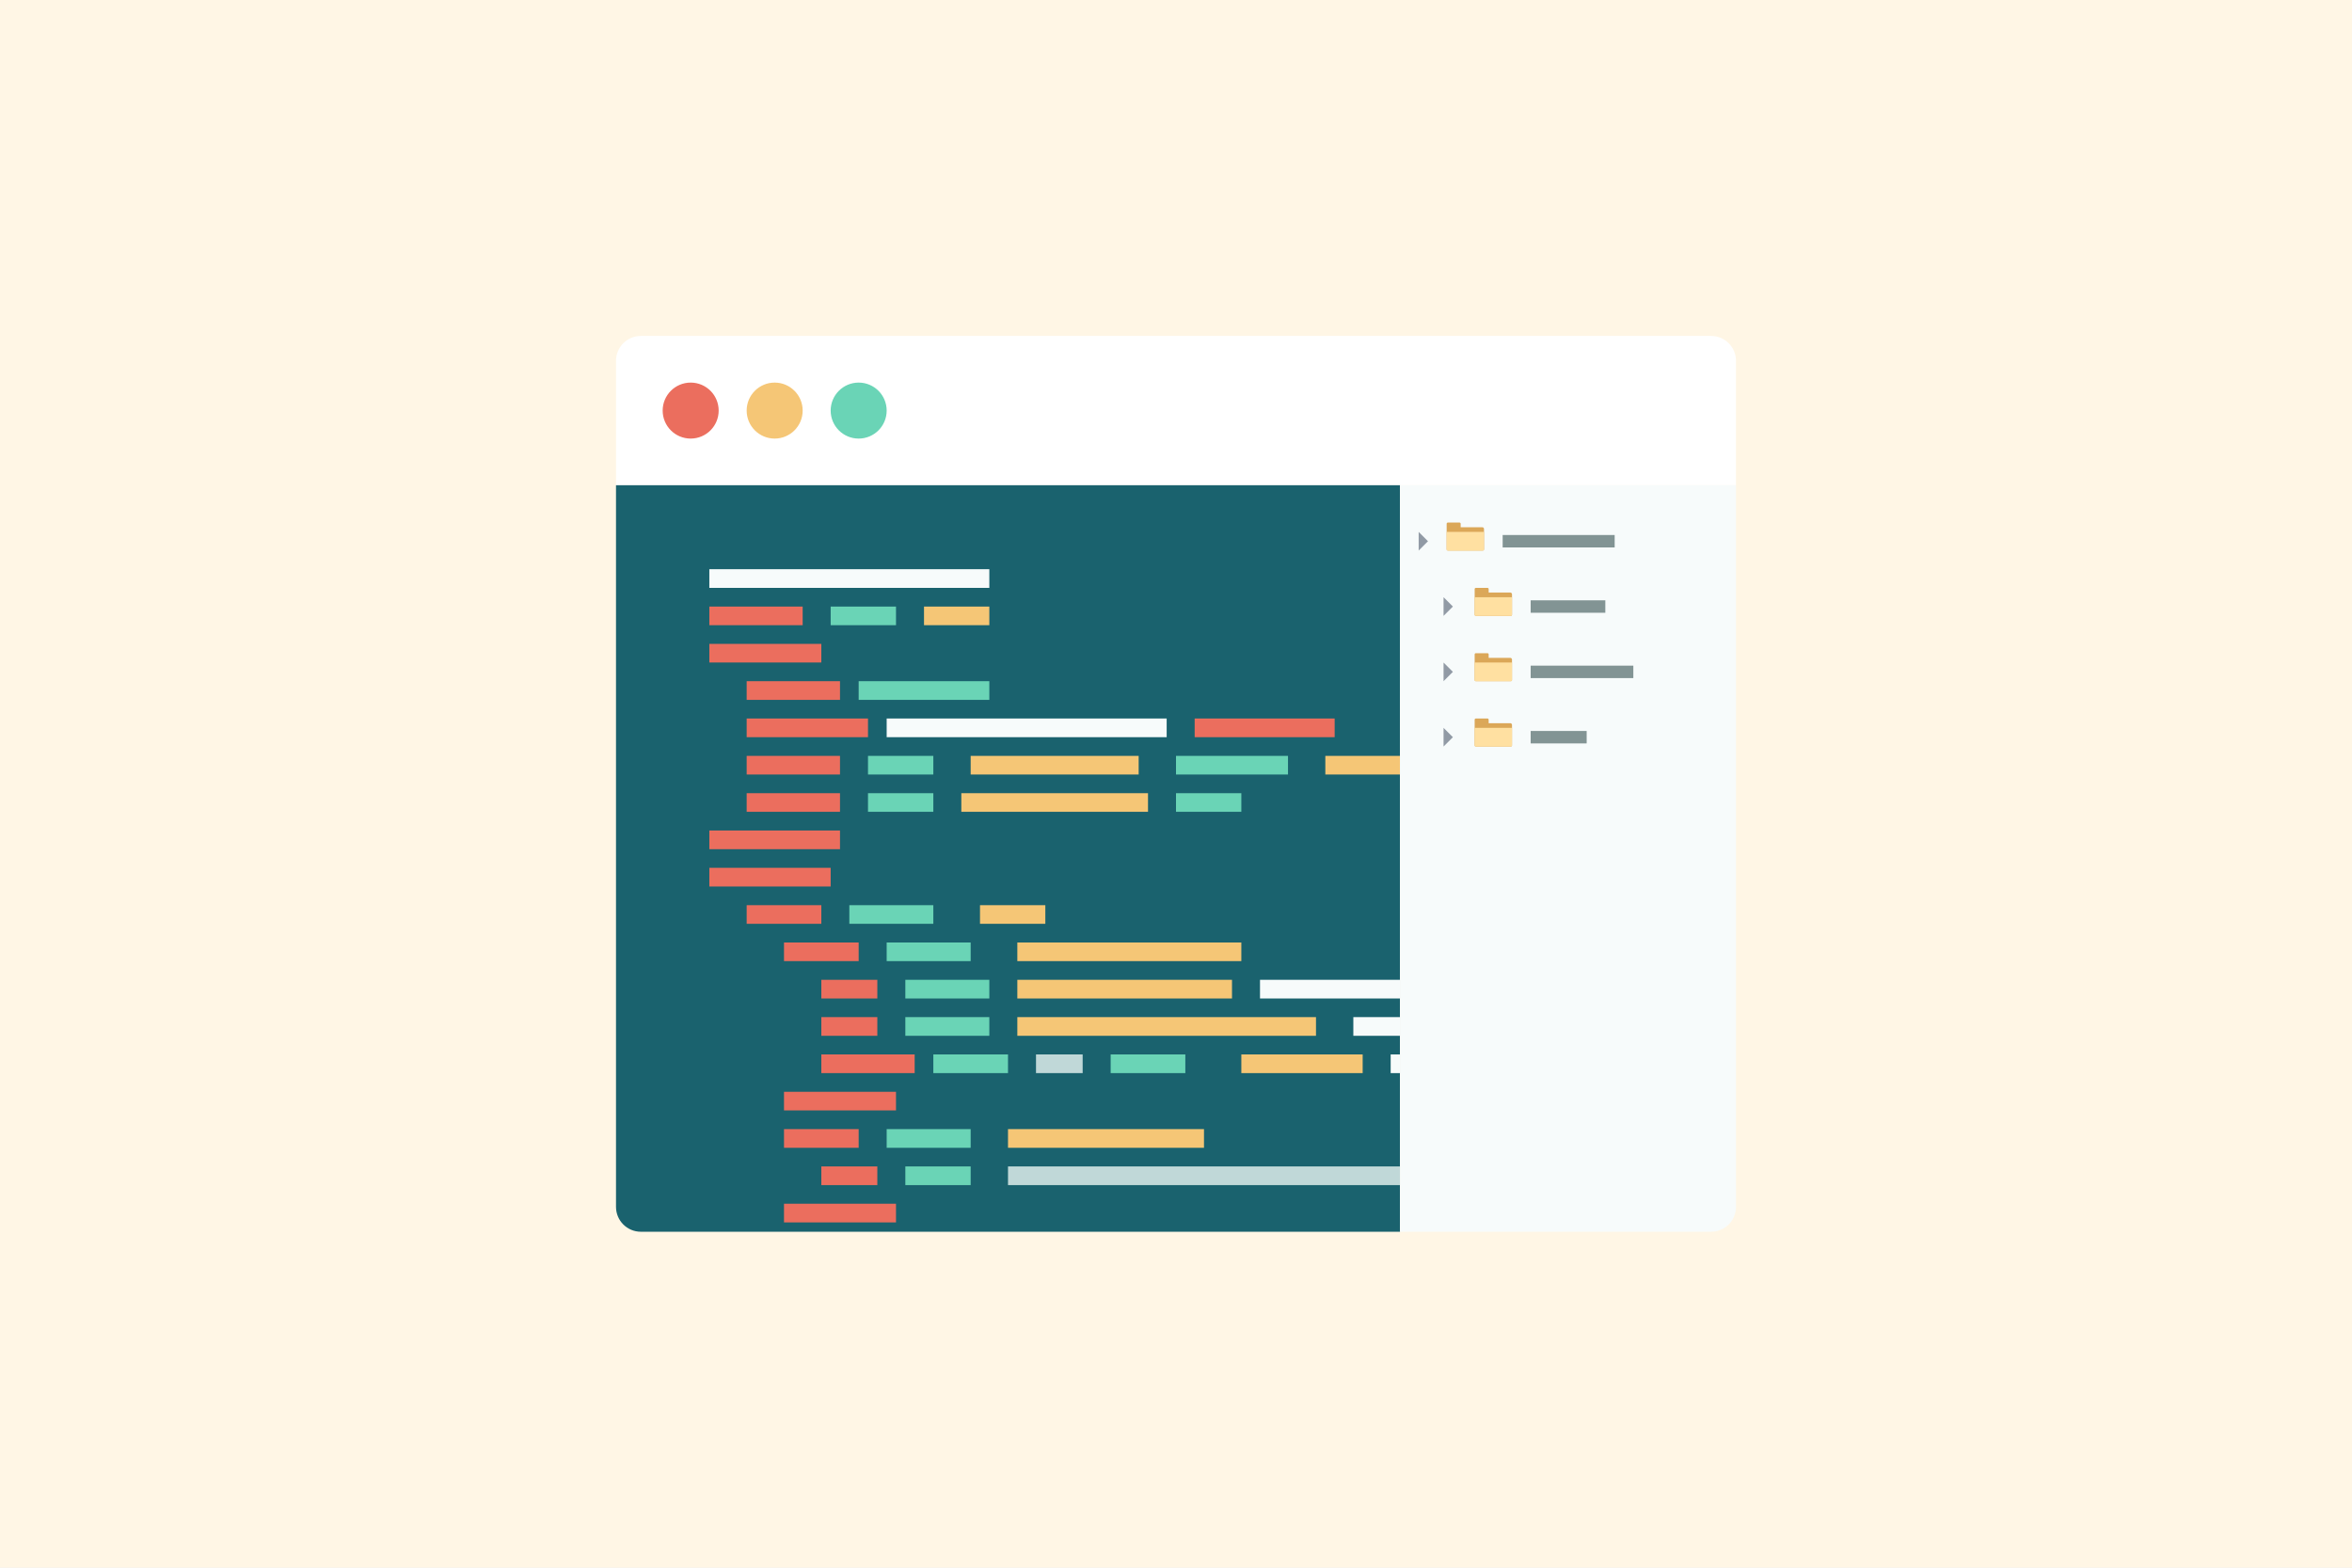
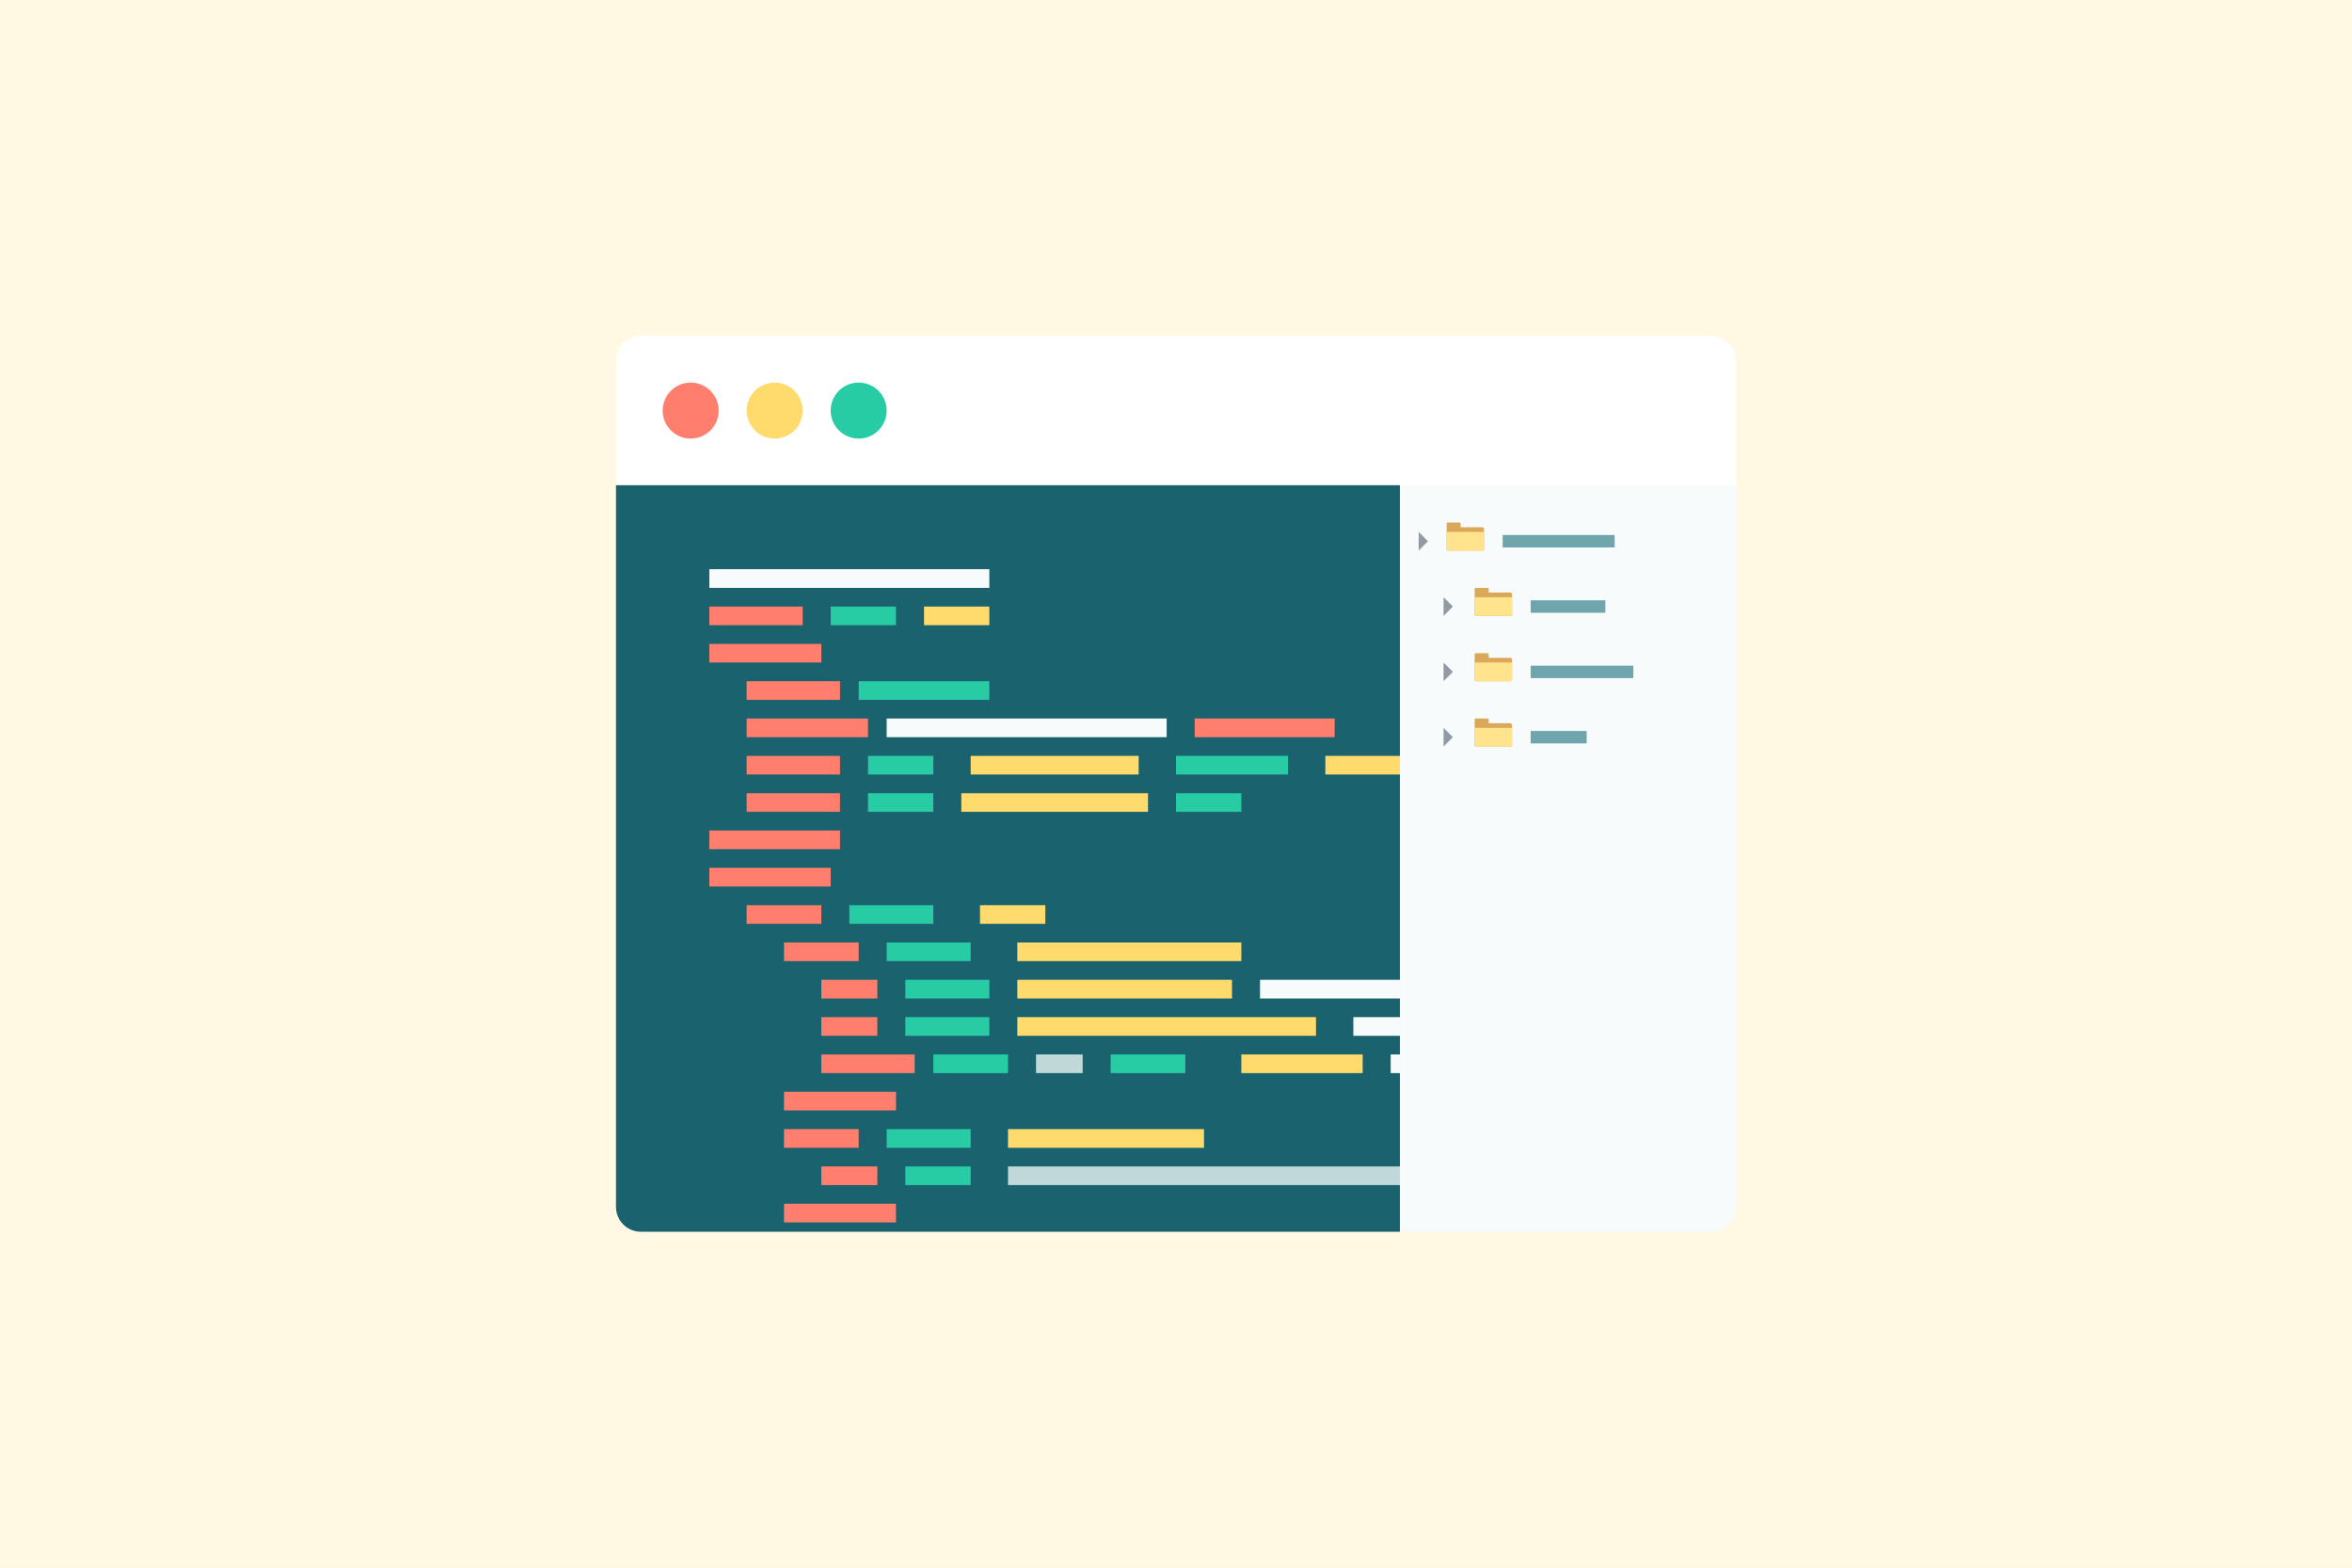
- <svg xmlns="http://www.w3.org/2000/svg" viewBox="0 0 378 252">
+ <svg xmlns="http://www.w3.org/2000/svg" width="378" height="252" viewBox="0 0 378 252">
  <defs>
    <style>
      .a, .n {
        fill: none;
      }

      .b {
-         fill: #fff6e5;
+         fill: #fff8e2;
      }

      .c {
        fill: #fff;
      }

      .d {
-         fill: #eb6e5e;
+         fill: #ff7e6d;
      }

      .e {
-         fill: #f5c676;
+         fill: #ffdb6d;
      }

      .f {
-         fill: #6ad4b6;
+         fill: #27cba4;
      }

      .g {
        clip-path: url(#a);
      }

      .h {
        fill: #1a626e;
      }

      .i {
        fill: #f7fbfb;
      }

      .j {
        fill: #c0d8d8;
      }

      .k {
        fill: #dba758;
      }

      .l {
-         fill: #ffe0a1;
+         fill: #ffe38d;
      }

      .m {
        fill: #919aa5;
      }

      .n {
-         stroke: #829494;
+         stroke: #6fa6ad;
        stroke-miterlimit: 10;
        stroke-width: 2px;
      }
    </style>
    <clipPath id="a">
      <path class="a" d="M99,78H225a0,0,0,0,1,0,0V198a0,0,0,0,1,0,0H103a4,4,0,0,1-4-4V78A0,0,0,0,1,99,78Z" />
    </clipPath>
  </defs>
  <g>
    <rect class="b" width="378" height="252" />
    <g>
      <path class="c" d="M103,54H275a4,4,0,0,1,4,4V78a0,0,0,0,1,0,0H99a0,0,0,0,1,0,0V58A4,4,0,0,1,103,54Z" />
      <circle class="d" cx="111" cy="66" r="4.5" />
      <circle class="e" cx="124.5" cy="66" r="4.5" />
      <circle class="f" cx="138" cy="66" r="4.5" />
      <g class="g">
        <path class="h" d="M99,78H225a0,0,0,0,1,0,0V198a0,0,0,0,1,0,0H103a4,4,0,0,1-4-4V78A0,0,0,0,1,99,78Z" />
        <g>
          <rect class="i" x="114" y="91.5" width="45" height="3" />
          <rect class="i" x="142.5" y="115.5" width="45" height="3" />
          <rect class="i" x="202.5" y="157.5" width="45" height="3" />
          <rect class="i" x="217.5" y="163.5" width="45" height="3" />
          <rect class="i" x="223.5" y="169.5" width="27" height="3" />
          <rect class="d" x="114" y="97.5" width="15" height="3" />
          <rect class="d" x="114" y="103.5" width="18" height="3" />
          <rect class="d" x="114" y="133.5" width="21" height="3" />
          <rect class="d" x="114" y="139.5" width="19.5" height="3" />
          <rect class="d" x="114" y="205.5" width="21" height="3" />
          <rect class="d" x="114" y="211.5" width="21" height="3" />
          <rect class="d" x="120" y="109.5" width="15" height="3" transform="translate(255 222) rotate(180)" />
          <rect class="d" x="120" y="145.5" width="12" height="3" transform="translate(252 294) rotate(180)" />
          <rect class="d" x="126" y="151.5" width="12" height="3" transform="translate(264 306) rotate(180)" />
          <rect class="d" x="126" y="181.5" width="12" height="3" transform="translate(264 366) rotate(180)" />
          <rect class="d" x="126" y="175.5" width="18" height="3" transform="translate(270 354) rotate(180)" />
          <rect class="d" x="126" y="193.5" width="18" height="3" transform="translate(270 390) rotate(180)" />
          <rect class="d" x="120" y="199.5" width="18" height="3" transform="translate(258 402) rotate(180)" />
          <rect class="d" x="132" y="157.5" width="9" height="3" transform="translate(273 318) rotate(180)" />
          <rect class="d" x="132" y="187.5" width="9" height="3" transform="translate(273 378) rotate(180)" />
          <rect class="d" x="132" y="163.5" width="9" height="3" transform="translate(273 330) rotate(180)" />
          <rect class="d" x="132" y="169.5" width="15" height="3" transform="translate(279 342) rotate(180)" />
          <rect class="f" x="133.5" y="97.5" width="10.5" height="3" />
          <rect class="f" x="139.5" y="121.5" width="10.5" height="3" transform="translate(289.5 246) rotate(180)" />
          <rect class="f" x="139.5" y="127.5" width="10.5" height="3" transform="translate(289.5 258) rotate(180)" />
          <rect class="f" x="136.5" y="145.5" width="13.5" height="3" transform="translate(286.5 294) rotate(180)" />
          <rect class="f" x="142.5" y="151.5" width="13.5" height="3" transform="translate(298.5 306) rotate(180)" />
          <rect class="f" x="145.5" y="157.5" width="13.5" height="3" transform="translate(304.5 318) rotate(180)" />
          <rect class="f" x="145.5" y="163.5" width="13.5" height="3" transform="translate(304.5 330) rotate(180)" />
          <rect class="f" x="150" y="169.5" width="12" height="3" transform="translate(312 342) rotate(180)" />
          <rect class="f" x="138" y="109.5" width="21" height="3" />
          <rect class="e" x="148.5" y="97.5" width="10.5" height="3" />
          <rect class="e" x="156" y="121.5" width="27" height="3" />
          <rect class="d" x="120" y="115.5" width="19.5" height="3" transform="translate(259.5 234) rotate(180)" />
          <rect class="d" x="192" y="115.5" width="22.5" height="3" transform="translate(406.5 234) rotate(180)" />
          <rect class="d" x="120" y="121.5" width="15" height="3" transform="translate(255 246) rotate(180)" />
          <rect class="d" x="120" y="127.5" width="15" height="3" transform="translate(255 258) rotate(180)" />
          <rect class="e" x="154.5" y="127.5" width="30" height="3" />
          <rect class="e" x="163.5" y="151.5" width="36" height="3" />
          <rect class="e" x="163.5" y="157.5" width="34.5" height="3" />
          <rect class="e" x="163.5" y="163.5" width="48" height="3" />
          <rect class="e" x="213" y="121.5" width="58.5" height="3" />
          <rect class="f" x="189" y="121.5" width="18" height="3" transform="translate(396 246) rotate(180)" />
          <rect class="f" x="189" y="127.5" width="10.5" height="3" transform="translate(388.5 258) rotate(180)" />
          <rect class="j" x="166.5" y="169.5" width="7.5" height="3" transform="translate(340.5 342) rotate(180)" />
          <rect class="j" x="162" y="187.5" width="63" height="3" transform="translate(387 378) rotate(180)" />
          <rect class="f" x="178.5" y="169.5" width="12" height="3" transform="translate(369 342) rotate(180)" />
          <rect class="e" x="157.5" y="145.5" width="10.5" height="3" />
          <rect class="e" x="199.5" y="169.5" width="19.5" height="3" />
          <rect class="e" x="162" y="181.5" width="31.5" height="3" />
          <rect class="f" x="142.5" y="181.5" width="13.5" height="3" transform="translate(298.5 366) rotate(180)" />
          <rect class="f" x="145.5" y="187.5" width="10.5" height="3" transform="translate(301.5 378) rotate(180)" />
        </g>
      </g>
      <path class="i" d="M225,78h54a0,0,0,0,1,0,0V194a4,4,0,0,1-4,4H225a0,0,0,0,1,0,0V78A0,0,0,0,1,225,78Z" />
      <g>
        <path class="k" d="M238.312,88.5h-5.625a.188.188,0,0,1-.188-.188v-4.125A.188.188,0,0,1,232.688,84h1.875a.188.188,0,0,1,.188.188V84.75h3.474a.277.277,0,0,1,.277.277v3.286A.188.188,0,0,1,238.312,88.5Z" />
        <path class="l" d="M238.312,88.5h-5.625a.188.188,0,0,1-.188-.188V85.5h6v2.812A.188.188,0,0,1,238.312,88.5Z" />
      </g>
      <g>
        <path class="k" d="M242.812,99h-5.625A.188.188,0,0,1,237,98.812v-4.125a.188.188,0,0,1,.188-.188h1.875a.188.188,0,0,1,.188.188V95.25h3.474a.277.277,0,0,1,.277.277v3.286A.188.188,0,0,1,242.812,99Z" />
        <path class="l" d="M242.812,99h-5.625A.188.188,0,0,1,237,98.812V96h6v2.812A.188.188,0,0,1,242.812,99Z" />
      </g>
      <polygon class="m" points="228 85.5 229.5 87 228 88.5 228 85.5" />
      <polygon class="m" points="232 96 233.5 97.5 232 99 232 96" />
      <line class="n" x1="241.5" y1="87" x2="259.5" y2="87" />
      <line class="n" x1="246" y1="97.5" x2="258" y2="97.5" />
      <g>
        <path class="k" d="M242.812,109.5h-5.625a.188.188,0,0,1-.188-.188v-4.125a.188.188,0,0,1,.188-.188h1.875a.188.188,0,0,1,.188.188v.562h3.474a.277.277,0,0,1,.277.277v3.286A.188.188,0,0,1,242.812,109.5Z" />
        <path class="l" d="M242.812,109.5h-5.625a.188.188,0,0,1-.188-.188V106.5h6v2.812A.188.188,0,0,1,242.812,109.5Z" />
      </g>
      <polygon class="m" points="232 106.5 233.5 108 232 109.5 232 106.5" />
      <line class="n" x1="246" y1="108" x2="262.5" y2="108" />
      <g>
        <path class="k" d="M242.812,120h-5.625a.188.188,0,0,1-.188-.188v-4.125a.188.188,0,0,1,.188-.188h1.875a.188.188,0,0,1,.188.188v.562h3.474a.277.277,0,0,1,.277.277v3.286A.188.188,0,0,1,242.812,120Z" />
        <path class="l" d="M242.812,120h-5.625a.188.188,0,0,1-.188-.188V117h6v2.812A.188.188,0,0,1,242.812,120Z" />
      </g>
      <polygon class="m" points="232 117 233.5 118.5 232 120 232 117" />
      <line class="n" x1="246" y1="118.5" x2="255" y2="118.5" />
    </g>
  </g>
</svg>
